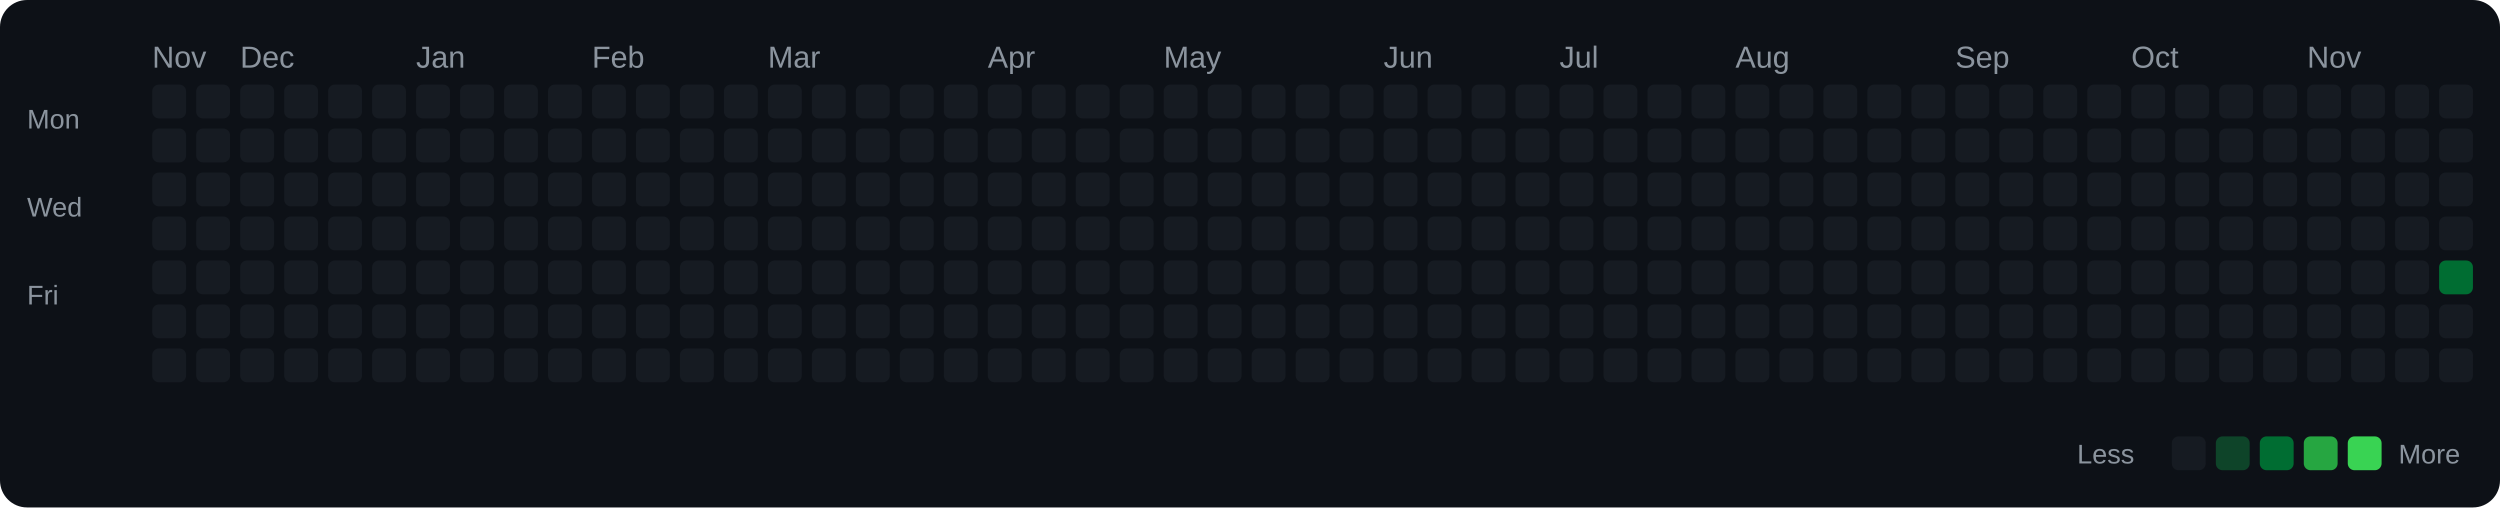
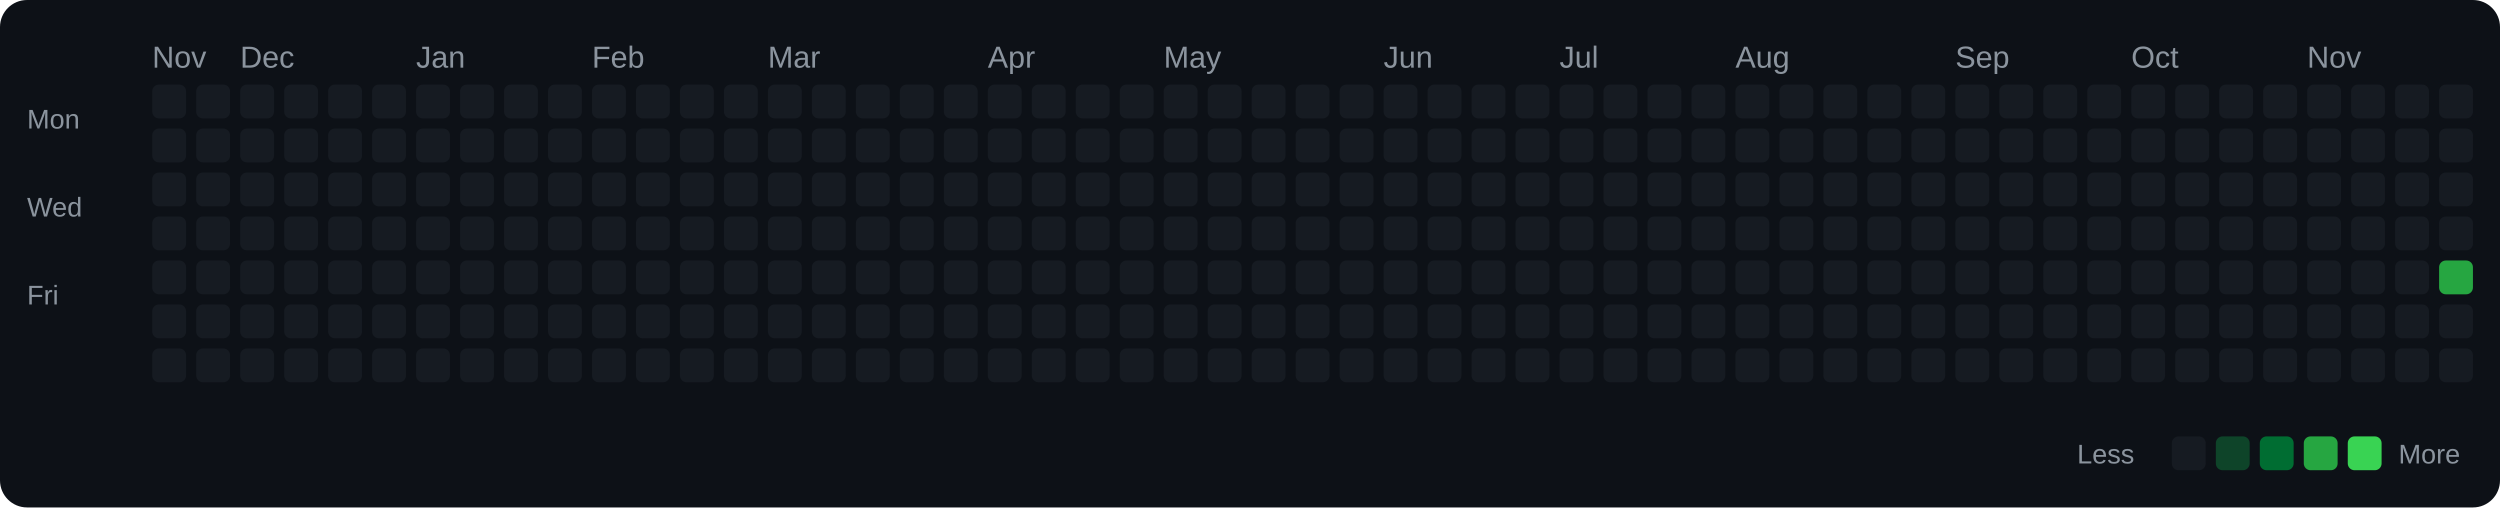
<svg xmlns="http://www.w3.org/2000/svg" width="739" height="150" viewBox="0 0 739 150" role="img" aria-labelledby="title description">
  <rect width="100%" height="100%" fill="#0d1117" rx="8" />
  <text x="45" y="20" fill="#8b949e" font-family="Arial, sans-serif" font-size="9"> Nov </text>
  <text x="71" y="20" fill="#8b949e" font-family="Arial, sans-serif" font-size="9"> Dec </text>
  <text x="123" y="20" fill="#8b949e" font-family="Arial, sans-serif" font-size="9"> Jan </text>
  <text x="175" y="20" fill="#8b949e" font-family="Arial, sans-serif" font-size="9"> Feb </text>
  <text x="227" y="20" fill="#8b949e" font-family="Arial, sans-serif" font-size="9"> Mar </text>
  <text x="292" y="20" fill="#8b949e" font-family="Arial, sans-serif" font-size="9"> Apr </text>
  <text x="344" y="20" fill="#8b949e" font-family="Arial, sans-serif" font-size="9"> May </text>
  <text x="409" y="20" fill="#8b949e" font-family="Arial, sans-serif" font-size="9"> Jun </text>
  <text x="461" y="20" fill="#8b949e" font-family="Arial, sans-serif" font-size="9"> Jul </text>
  <text x="513" y="20" fill="#8b949e" font-family="Arial, sans-serif" font-size="9"> Aug </text>
  <text x="578" y="20" fill="#8b949e" font-family="Arial, sans-serif" font-size="9"> Sep </text>
  <text x="630" y="20" fill="#8b949e" font-family="Arial, sans-serif" font-size="9"> Oct </text>
  <text x="682" y="20" fill="#8b949e" font-family="Arial, sans-serif" font-size="9"> Nov </text>
  <rect x="45" y="25" width="10" height="10" rx="2" fill="#161b22"> </rect>
  <rect x="45" y="38" width="10" height="10" rx="2" fill="#161b22"> </rect>
  <rect x="45" y="51" width="10" height="10" rx="2" fill="#161b22"> </rect>
  <rect x="45" y="64" width="10" height="10" rx="2" fill="#161b22"> </rect>
  <rect x="45" y="77" width="10" height="10" rx="2" fill="#161b22"> </rect>
  <rect x="45" y="90" width="10" height="10" rx="2" fill="#161b22"> </rect>
  <rect x="45" y="103" width="10" height="10" rx="2" fill="#161b22"> </rect>
  <rect x="58" y="25" width="10" height="10" rx="2" fill="#161b22"> </rect>
  <rect x="58" y="38" width="10" height="10" rx="2" fill="#161b22"> </rect>
  <rect x="58" y="51" width="10" height="10" rx="2" fill="#161b22"> </rect>
  <rect x="58" y="64" width="10" height="10" rx="2" fill="#161b22"> </rect>
  <rect x="58" y="77" width="10" height="10" rx="2" fill="#161b22"> </rect>
  <rect x="58" y="90" width="10" height="10" rx="2" fill="#161b22"> </rect>
  <rect x="58" y="103" width="10" height="10" rx="2" fill="#161b22"> </rect>
  <rect x="71" y="25" width="10" height="10" rx="2" fill="#161b22"> </rect>
  <rect x="71" y="38" width="10" height="10" rx="2" fill="#161b22"> </rect>
  <rect x="71" y="51" width="10" height="10" rx="2" fill="#161b22"> </rect>
  <rect x="71" y="64" width="10" height="10" rx="2" fill="#161b22"> </rect>
  <rect x="71" y="77" width="10" height="10" rx="2" fill="#161b22"> </rect>
  <rect x="71" y="90" width="10" height="10" rx="2" fill="#161b22"> </rect>
  <rect x="71" y="103" width="10" height="10" rx="2" fill="#161b22"> </rect>
  <rect x="84" y="25" width="10" height="10" rx="2" fill="#161b22"> </rect>
  <rect x="84" y="38" width="10" height="10" rx="2" fill="#161b22"> </rect>
  <rect x="84" y="51" width="10" height="10" rx="2" fill="#161b22"> </rect>
  <rect x="84" y="64" width="10" height="10" rx="2" fill="#161b22"> </rect>
  <rect x="84" y="77" width="10" height="10" rx="2" fill="#161b22"> </rect>
  <rect x="84" y="90" width="10" height="10" rx="2" fill="#161b22"> </rect>
  <rect x="84" y="103" width="10" height="10" rx="2" fill="#161b22"> </rect>
  <rect x="97" y="25" width="10" height="10" rx="2" fill="#161b22"> </rect>
  <rect x="97" y="38" width="10" height="10" rx="2" fill="#161b22"> </rect>
  <rect x="97" y="51" width="10" height="10" rx="2" fill="#161b22"> </rect>
  <rect x="97" y="64" width="10" height="10" rx="2" fill="#161b22"> </rect>
  <rect x="97" y="77" width="10" height="10" rx="2" fill="#161b22"> </rect>
  <rect x="97" y="90" width="10" height="10" rx="2" fill="#161b22"> </rect>
  <rect x="97" y="103" width="10" height="10" rx="2" fill="#161b22"> </rect>
  <rect x="110" y="25" width="10" height="10" rx="2" fill="#161b22"> </rect>
  <rect x="110" y="38" width="10" height="10" rx="2" fill="#161b22"> </rect>
  <rect x="110" y="51" width="10" height="10" rx="2" fill="#161b22"> </rect>
  <rect x="110" y="64" width="10" height="10" rx="2" fill="#161b22"> </rect>
  <rect x="110" y="77" width="10" height="10" rx="2" fill="#161b22"> </rect>
  <rect x="110" y="90" width="10" height="10" rx="2" fill="#161b22"> </rect>
  <rect x="110" y="103" width="10" height="10" rx="2" fill="#161b22"> </rect>
  <rect x="123" y="25" width="10" height="10" rx="2" fill="#161b22"> </rect>
  <rect x="123" y="38" width="10" height="10" rx="2" fill="#161b22"> </rect>
  <rect x="123" y="51" width="10" height="10" rx="2" fill="#161b22"> </rect>
  <rect x="123" y="64" width="10" height="10" rx="2" fill="#161b22"> </rect>
  <rect x="123" y="77" width="10" height="10" rx="2" fill="#161b22"> </rect>
  <rect x="123" y="90" width="10" height="10" rx="2" fill="#161b22"> </rect>
  <rect x="123" y="103" width="10" height="10" rx="2" fill="#161b22"> </rect>
  <rect x="136" y="25" width="10" height="10" rx="2" fill="#161b22"> </rect>
  <rect x="136" y="38" width="10" height="10" rx="2" fill="#161b22"> </rect>
  <rect x="136" y="51" width="10" height="10" rx="2" fill="#161b22"> </rect>
  <rect x="136" y="64" width="10" height="10" rx="2" fill="#161b22"> </rect>
  <rect x="136" y="77" width="10" height="10" rx="2" fill="#161b22"> </rect>
  <rect x="136" y="90" width="10" height="10" rx="2" fill="#161b22"> </rect>
  <rect x="136" y="103" width="10" height="10" rx="2" fill="#161b22"> </rect>
  <rect x="149" y="25" width="10" height="10" rx="2" fill="#161b22"> </rect>
  <rect x="149" y="38" width="10" height="10" rx="2" fill="#161b22"> </rect>
  <rect x="149" y="51" width="10" height="10" rx="2" fill="#161b22"> </rect>
  <rect x="149" y="64" width="10" height="10" rx="2" fill="#161b22"> </rect>
  <rect x="149" y="77" width="10" height="10" rx="2" fill="#161b22"> </rect>
  <rect x="149" y="90" width="10" height="10" rx="2" fill="#161b22"> </rect>
  <rect x="149" y="103" width="10" height="10" rx="2" fill="#161b22"> </rect>
  <rect x="162" y="25" width="10" height="10" rx="2" fill="#161b22"> </rect>
  <rect x="162" y="38" width="10" height="10" rx="2" fill="#161b22"> </rect>
  <rect x="162" y="51" width="10" height="10" rx="2" fill="#161b22"> </rect>
  <rect x="162" y="64" width="10" height="10" rx="2" fill="#161b22"> </rect>
  <rect x="162" y="77" width="10" height="10" rx="2" fill="#161b22"> </rect>
  <rect x="162" y="90" width="10" height="10" rx="2" fill="#161b22"> </rect>
  <rect x="162" y="103" width="10" height="10" rx="2" fill="#161b22"> </rect>
  <rect x="175" y="25" width="10" height="10" rx="2" fill="#161b22"> </rect>
  <rect x="175" y="38" width="10" height="10" rx="2" fill="#161b22"> </rect>
  <rect x="175" y="51" width="10" height="10" rx="2" fill="#161b22"> </rect>
  <rect x="175" y="64" width="10" height="10" rx="2" fill="#161b22"> </rect>
  <rect x="175" y="77" width="10" height="10" rx="2" fill="#161b22"> </rect>
  <rect x="175" y="90" width="10" height="10" rx="2" fill="#161b22"> </rect>
  <rect x="175" y="103" width="10" height="10" rx="2" fill="#161b22"> </rect>
  <rect x="188" y="25" width="10" height="10" rx="2" fill="#161b22"> </rect>
  <rect x="188" y="38" width="10" height="10" rx="2" fill="#161b22"> </rect>
  <rect x="188" y="51" width="10" height="10" rx="2" fill="#161b22"> </rect>
  <rect x="188" y="64" width="10" height="10" rx="2" fill="#161b22"> </rect>
  <rect x="188" y="77" width="10" height="10" rx="2" fill="#161b22"> </rect>
  <rect x="188" y="90" width="10" height="10" rx="2" fill="#161b22"> </rect>
  <rect x="188" y="103" width="10" height="10" rx="2" fill="#161b22"> </rect>
  <rect x="201" y="25" width="10" height="10" rx="2" fill="#161b22"> </rect>
  <rect x="201" y="38" width="10" height="10" rx="2" fill="#161b22"> </rect>
  <rect x="201" y="51" width="10" height="10" rx="2" fill="#161b22"> </rect>
  <rect x="201" y="64" width="10" height="10" rx="2" fill="#161b22"> </rect>
  <rect x="201" y="77" width="10" height="10" rx="2" fill="#161b22"> </rect>
  <rect x="201" y="90" width="10" height="10" rx="2" fill="#161b22"> </rect>
  <rect x="201" y="103" width="10" height="10" rx="2" fill="#161b22"> </rect>
  <rect x="214" y="25" width="10" height="10" rx="2" fill="#161b22"> </rect>
  <rect x="214" y="38" width="10" height="10" rx="2" fill="#161b22"> </rect>
  <rect x="214" y="51" width="10" height="10" rx="2" fill="#161b22"> </rect>
  <rect x="214" y="64" width="10" height="10" rx="2" fill="#161b22"> </rect>
  <rect x="214" y="77" width="10" height="10" rx="2" fill="#161b22"> </rect>
  <rect x="214" y="90" width="10" height="10" rx="2" fill="#161b22"> </rect>
  <rect x="214" y="103" width="10" height="10" rx="2" fill="#161b22"> </rect>
  <rect x="227" y="25" width="10" height="10" rx="2" fill="#161b22"> </rect>
  <rect x="227" y="38" width="10" height="10" rx="2" fill="#161b22"> </rect>
  <rect x="227" y="51" width="10" height="10" rx="2" fill="#161b22"> </rect>
  <rect x="227" y="64" width="10" height="10" rx="2" fill="#161b22"> </rect>
  <rect x="227" y="77" width="10" height="10" rx="2" fill="#161b22"> </rect>
  <rect x="227" y="90" width="10" height="10" rx="2" fill="#161b22"> </rect>
  <rect x="227" y="103" width="10" height="10" rx="2" fill="#161b22"> </rect>
  <rect x="240" y="25" width="10" height="10" rx="2" fill="#161b22"> </rect>
  <rect x="240" y="38" width="10" height="10" rx="2" fill="#161b22"> </rect>
  <rect x="240" y="51" width="10" height="10" rx="2" fill="#161b22"> </rect>
  <rect x="240" y="64" width="10" height="10" rx="2" fill="#161b22"> </rect>
  <rect x="240" y="77" width="10" height="10" rx="2" fill="#161b22"> </rect>
  <rect x="240" y="90" width="10" height="10" rx="2" fill="#161b22"> </rect>
  <rect x="240" y="103" width="10" height="10" rx="2" fill="#161b22"> </rect>
  <rect x="253" y="25" width="10" height="10" rx="2" fill="#161b22"> </rect>
  <rect x="253" y="38" width="10" height="10" rx="2" fill="#161b22"> </rect>
  <rect x="253" y="51" width="10" height="10" rx="2" fill="#161b22"> </rect>
  <rect x="253" y="64" width="10" height="10" rx="2" fill="#161b22"> </rect>
  <rect x="253" y="77" width="10" height="10" rx="2" fill="#161b22"> </rect>
  <rect x="253" y="90" width="10" height="10" rx="2" fill="#161b22"> </rect>
  <rect x="253" y="103" width="10" height="10" rx="2" fill="#161b22"> </rect>
  <rect x="266" y="25" width="10" height="10" rx="2" fill="#161b22"> </rect>
  <rect x="266" y="38" width="10" height="10" rx="2" fill="#161b22"> </rect>
  <rect x="266" y="51" width="10" height="10" rx="2" fill="#161b22"> </rect>
  <rect x="266" y="64" width="10" height="10" rx="2" fill="#161b22"> </rect>
  <rect x="266" y="77" width="10" height="10" rx="2" fill="#161b22"> </rect>
  <rect x="266" y="90" width="10" height="10" rx="2" fill="#161b22"> </rect>
  <rect x="266" y="103" width="10" height="10" rx="2" fill="#161b22"> </rect>
  <rect x="279" y="25" width="10" height="10" rx="2" fill="#161b22"> </rect>
  <rect x="279" y="38" width="10" height="10" rx="2" fill="#161b22"> </rect>
  <rect x="279" y="51" width="10" height="10" rx="2" fill="#161b22"> </rect>
  <rect x="279" y="64" width="10" height="10" rx="2" fill="#161b22"> </rect>
  <rect x="279" y="77" width="10" height="10" rx="2" fill="#161b22"> </rect>
  <rect x="279" y="90" width="10" height="10" rx="2" fill="#161b22"> </rect>
  <rect x="279" y="103" width="10" height="10" rx="2" fill="#161b22"> </rect>
  <rect x="292" y="25" width="10" height="10" rx="2" fill="#161b22"> </rect>
  <rect x="292" y="38" width="10" height="10" rx="2" fill="#161b22"> </rect>
  <rect x="292" y="51" width="10" height="10" rx="2" fill="#161b22"> </rect>
  <rect x="292" y="64" width="10" height="10" rx="2" fill="#161b22"> </rect>
  <rect x="292" y="77" width="10" height="10" rx="2" fill="#161b22"> </rect>
  <rect x="292" y="90" width="10" height="10" rx="2" fill="#161b22"> </rect>
  <rect x="292" y="103" width="10" height="10" rx="2" fill="#161b22"> </rect>
  <rect x="305" y="25" width="10" height="10" rx="2" fill="#161b22"> </rect>
  <rect x="305" y="38" width="10" height="10" rx="2" fill="#161b22"> </rect>
  <rect x="305" y="51" width="10" height="10" rx="2" fill="#161b22"> </rect>
  <rect x="305" y="64" width="10" height="10" rx="2" fill="#161b22"> </rect>
  <rect x="305" y="77" width="10" height="10" rx="2" fill="#161b22"> </rect>
  <rect x="305" y="90" width="10" height="10" rx="2" fill="#161b22"> </rect>
  <rect x="305" y="103" width="10" height="10" rx="2" fill="#161b22"> </rect>
  <rect x="318" y="25" width="10" height="10" rx="2" fill="#161b22"> </rect>
  <rect x="318" y="38" width="10" height="10" rx="2" fill="#161b22"> </rect>
  <rect x="318" y="51" width="10" height="10" rx="2" fill="#161b22"> </rect>
  <rect x="318" y="64" width="10" height="10" rx="2" fill="#161b22"> </rect>
  <rect x="318" y="77" width="10" height="10" rx="2" fill="#161b22"> </rect>
  <rect x="318" y="90" width="10" height="10" rx="2" fill="#161b22"> </rect>
  <rect x="318" y="103" width="10" height="10" rx="2" fill="#161b22"> </rect>
  <rect x="331" y="25" width="10" height="10" rx="2" fill="#161b22"> </rect>
  <rect x="331" y="38" width="10" height="10" rx="2" fill="#161b22"> </rect>
  <rect x="331" y="51" width="10" height="10" rx="2" fill="#161b22"> </rect>
  <rect x="331" y="64" width="10" height="10" rx="2" fill="#161b22"> </rect>
  <rect x="331" y="77" width="10" height="10" rx="2" fill="#161b22"> </rect>
  <rect x="331" y="90" width="10" height="10" rx="2" fill="#161b22"> </rect>
  <rect x="331" y="103" width="10" height="10" rx="2" fill="#161b22"> </rect>
  <rect x="344" y="25" width="10" height="10" rx="2" fill="#161b22"> </rect>
  <rect x="344" y="38" width="10" height="10" rx="2" fill="#161b22"> </rect>
  <rect x="344" y="51" width="10" height="10" rx="2" fill="#161b22"> </rect>
  <rect x="344" y="64" width="10" height="10" rx="2" fill="#161b22"> </rect>
  <rect x="344" y="77" width="10" height="10" rx="2" fill="#161b22"> </rect>
  <rect x="344" y="90" width="10" height="10" rx="2" fill="#161b22"> </rect>
  <rect x="344" y="103" width="10" height="10" rx="2" fill="#161b22"> </rect>
  <rect x="357" y="25" width="10" height="10" rx="2" fill="#161b22"> </rect>
  <rect x="357" y="38" width="10" height="10" rx="2" fill="#161b22"> </rect>
  <rect x="357" y="51" width="10" height="10" rx="2" fill="#161b22"> </rect>
  <rect x="357" y="64" width="10" height="10" rx="2" fill="#161b22"> </rect>
  <rect x="357" y="77" width="10" height="10" rx="2" fill="#161b22"> </rect>
  <rect x="357" y="90" width="10" height="10" rx="2" fill="#161b22"> </rect>
  <rect x="357" y="103" width="10" height="10" rx="2" fill="#161b22"> </rect>
  <rect x="370" y="25" width="10" height="10" rx="2" fill="#161b22"> </rect>
  <rect x="370" y="38" width="10" height="10" rx="2" fill="#161b22"> </rect>
  <rect x="370" y="51" width="10" height="10" rx="2" fill="#161b22"> </rect>
  <rect x="370" y="64" width="10" height="10" rx="2" fill="#161b22"> </rect>
  <rect x="370" y="77" width="10" height="10" rx="2" fill="#161b22"> </rect>
  <rect x="370" y="90" width="10" height="10" rx="2" fill="#161b22"> </rect>
  <rect x="370" y="103" width="10" height="10" rx="2" fill="#161b22"> </rect>
  <rect x="383" y="25" width="10" height="10" rx="2" fill="#161b22"> </rect>
  <rect x="383" y="38" width="10" height="10" rx="2" fill="#161b22"> </rect>
  <rect x="383" y="51" width="10" height="10" rx="2" fill="#161b22"> </rect>
  <rect x="383" y="64" width="10" height="10" rx="2" fill="#161b22"> </rect>
  <rect x="383" y="77" width="10" height="10" rx="2" fill="#161b22"> </rect>
  <rect x="383" y="90" width="10" height="10" rx="2" fill="#161b22"> </rect>
  <rect x="383" y="103" width="10" height="10" rx="2" fill="#161b22"> </rect>
  <rect x="396" y="25" width="10" height="10" rx="2" fill="#161b22"> </rect>
  <rect x="396" y="38" width="10" height="10" rx="2" fill="#161b22"> </rect>
  <rect x="396" y="51" width="10" height="10" rx="2" fill="#161b22"> </rect>
  <rect x="396" y="64" width="10" height="10" rx="2" fill="#161b22"> </rect>
  <rect x="396" y="77" width="10" height="10" rx="2" fill="#161b22"> </rect>
  <rect x="396" y="90" width="10" height="10" rx="2" fill="#161b22"> </rect>
  <rect x="396" y="103" width="10" height="10" rx="2" fill="#161b22"> </rect>
  <rect x="409" y="25" width="10" height="10" rx="2" fill="#161b22"> </rect>
  <rect x="409" y="38" width="10" height="10" rx="2" fill="#161b22"> </rect>
  <rect x="409" y="51" width="10" height="10" rx="2" fill="#161b22"> </rect>
  <rect x="409" y="64" width="10" height="10" rx="2" fill="#161b22"> </rect>
  <rect x="409" y="77" width="10" height="10" rx="2" fill="#161b22"> </rect>
  <rect x="409" y="90" width="10" height="10" rx="2" fill="#161b22"> </rect>
  <rect x="409" y="103" width="10" height="10" rx="2" fill="#161b22"> </rect>
  <rect x="422" y="25" width="10" height="10" rx="2" fill="#161b22"> </rect>
  <rect x="422" y="38" width="10" height="10" rx="2" fill="#161b22"> </rect>
  <rect x="422" y="51" width="10" height="10" rx="2" fill="#161b22"> </rect>
  <rect x="422" y="64" width="10" height="10" rx="2" fill="#161b22"> </rect>
  <rect x="422" y="77" width="10" height="10" rx="2" fill="#161b22"> </rect>
  <rect x="422" y="90" width="10" height="10" rx="2" fill="#161b22"> </rect>
  <rect x="422" y="103" width="10" height="10" rx="2" fill="#161b22"> </rect>
  <rect x="435" y="25" width="10" height="10" rx="2" fill="#161b22"> </rect>
  <rect x="435" y="38" width="10" height="10" rx="2" fill="#161b22"> </rect>
  <rect x="435" y="51" width="10" height="10" rx="2" fill="#161b22"> </rect>
  <rect x="435" y="64" width="10" height="10" rx="2" fill="#161b22"> </rect>
  <rect x="435" y="77" width="10" height="10" rx="2" fill="#161b22"> </rect>
  <rect x="435" y="90" width="10" height="10" rx="2" fill="#161b22"> </rect>
  <rect x="435" y="103" width="10" height="10" rx="2" fill="#161b22"> </rect>
  <rect x="448" y="25" width="10" height="10" rx="2" fill="#161b22"> </rect>
  <rect x="448" y="38" width="10" height="10" rx="2" fill="#161b22"> </rect>
  <rect x="448" y="51" width="10" height="10" rx="2" fill="#161b22"> </rect>
  <rect x="448" y="64" width="10" height="10" rx="2" fill="#161b22"> </rect>
  <rect x="448" y="77" width="10" height="10" rx="2" fill="#161b22"> </rect>
  <rect x="448" y="90" width="10" height="10" rx="2" fill="#161b22"> </rect>
  <rect x="448" y="103" width="10" height="10" rx="2" fill="#161b22"> </rect>
  <rect x="461" y="25" width="10" height="10" rx="2" fill="#161b22"> </rect>
  <rect x="461" y="38" width="10" height="10" rx="2" fill="#161b22"> </rect>
  <rect x="461" y="51" width="10" height="10" rx="2" fill="#161b22"> </rect>
  <rect x="461" y="64" width="10" height="10" rx="2" fill="#161b22"> </rect>
  <rect x="461" y="77" width="10" height="10" rx="2" fill="#161b22"> </rect>
  <rect x="461" y="90" width="10" height="10" rx="2" fill="#161b22"> </rect>
  <rect x="461" y="103" width="10" height="10" rx="2" fill="#161b22"> </rect>
  <rect x="474" y="25" width="10" height="10" rx="2" fill="#161b22"> </rect>
  <rect x="474" y="38" width="10" height="10" rx="2" fill="#161b22"> </rect>
  <rect x="474" y="51" width="10" height="10" rx="2" fill="#161b22"> </rect>
  <rect x="474" y="64" width="10" height="10" rx="2" fill="#161b22"> </rect>
  <rect x="474" y="77" width="10" height="10" rx="2" fill="#161b22"> </rect>
  <rect x="474" y="90" width="10" height="10" rx="2" fill="#161b22"> </rect>
  <rect x="474" y="103" width="10" height="10" rx="2" fill="#161b22"> </rect>
  <rect x="487" y="25" width="10" height="10" rx="2" fill="#161b22"> </rect>
  <rect x="487" y="38" width="10" height="10" rx="2" fill="#161b22"> </rect>
  <rect x="487" y="51" width="10" height="10" rx="2" fill="#161b22"> </rect>
  <rect x="487" y="64" width="10" height="10" rx="2" fill="#161b22"> </rect>
  <rect x="487" y="77" width="10" height="10" rx="2" fill="#161b22"> </rect>
  <rect x="487" y="90" width="10" height="10" rx="2" fill="#161b22"> </rect>
  <rect x="487" y="103" width="10" height="10" rx="2" fill="#161b22"> </rect>
  <rect x="500" y="25" width="10" height="10" rx="2" fill="#161b22"> </rect>
  <rect x="500" y="38" width="10" height="10" rx="2" fill="#161b22"> </rect>
  <rect x="500" y="51" width="10" height="10" rx="2" fill="#161b22"> </rect>
  <rect x="500" y="64" width="10" height="10" rx="2" fill="#161b22"> </rect>
  <rect x="500" y="77" width="10" height="10" rx="2" fill="#161b22"> </rect>
  <rect x="500" y="90" width="10" height="10" rx="2" fill="#161b22"> </rect>
  <rect x="500" y="103" width="10" height="10" rx="2" fill="#161b22"> </rect>
  <rect x="513" y="25" width="10" height="10" rx="2" fill="#161b22"> </rect>
  <rect x="513" y="38" width="10" height="10" rx="2" fill="#161b22"> </rect>
  <rect x="513" y="51" width="10" height="10" rx="2" fill="#161b22"> </rect>
  <rect x="513" y="64" width="10" height="10" rx="2" fill="#161b22"> </rect>
  <rect x="513" y="77" width="10" height="10" rx="2" fill="#161b22"> </rect>
  <rect x="513" y="90" width="10" height="10" rx="2" fill="#161b22"> </rect>
  <rect x="513" y="103" width="10" height="10" rx="2" fill="#161b22"> </rect>
  <rect x="526" y="25" width="10" height="10" rx="2" fill="#161b22"> </rect>
  <rect x="526" y="38" width="10" height="10" rx="2" fill="#161b22"> </rect>
  <rect x="526" y="51" width="10" height="10" rx="2" fill="#161b22"> </rect>
  <rect x="526" y="64" width="10" height="10" rx="2" fill="#161b22"> </rect>
  <rect x="526" y="77" width="10" height="10" rx="2" fill="#161b22"> </rect>
  <rect x="526" y="90" width="10" height="10" rx="2" fill="#161b22"> </rect>
  <rect x="526" y="103" width="10" height="10" rx="2" fill="#161b22"> </rect>
  <rect x="539" y="25" width="10" height="10" rx="2" fill="#161b22"> </rect>
  <rect x="539" y="38" width="10" height="10" rx="2" fill="#161b22"> </rect>
  <rect x="539" y="51" width="10" height="10" rx="2" fill="#161b22"> </rect>
  <rect x="539" y="64" width="10" height="10" rx="2" fill="#161b22"> </rect>
  <rect x="539" y="77" width="10" height="10" rx="2" fill="#161b22"> </rect>
  <rect x="539" y="90" width="10" height="10" rx="2" fill="#161b22"> </rect>
  <rect x="539" y="103" width="10" height="10" rx="2" fill="#161b22"> </rect>
  <rect x="552" y="25" width="10" height="10" rx="2" fill="#161b22"> </rect>
  <rect x="552" y="38" width="10" height="10" rx="2" fill="#161b22"> </rect>
  <rect x="552" y="51" width="10" height="10" rx="2" fill="#161b22"> </rect>
  <rect x="552" y="64" width="10" height="10" rx="2" fill="#161b22"> </rect>
  <rect x="552" y="77" width="10" height="10" rx="2" fill="#161b22"> </rect>
  <rect x="552" y="90" width="10" height="10" rx="2" fill="#161b22"> </rect>
  <rect x="552" y="103" width="10" height="10" rx="2" fill="#161b22"> </rect>
  <rect x="565" y="25" width="10" height="10" rx="2" fill="#161b22"> </rect>
  <rect x="565" y="38" width="10" height="10" rx="2" fill="#161b22"> </rect>
  <rect x="565" y="51" width="10" height="10" rx="2" fill="#161b22"> </rect>
  <rect x="565" y="64" width="10" height="10" rx="2" fill="#161b22"> </rect>
  <rect x="565" y="77" width="10" height="10" rx="2" fill="#161b22"> </rect>
  <rect x="565" y="90" width="10" height="10" rx="2" fill="#161b22"> </rect>
  <rect x="565" y="103" width="10" height="10" rx="2" fill="#161b22"> </rect>
  <rect x="578" y="25" width="10" height="10" rx="2" fill="#161b22"> </rect>
  <rect x="578" y="38" width="10" height="10" rx="2" fill="#161b22"> </rect>
  <rect x="578" y="51" width="10" height="10" rx="2" fill="#161b22"> </rect>
  <rect x="578" y="64" width="10" height="10" rx="2" fill="#161b22"> </rect>
  <rect x="578" y="77" width="10" height="10" rx="2" fill="#161b22"> </rect>
  <rect x="578" y="90" width="10" height="10" rx="2" fill="#161b22"> </rect>
  <rect x="578" y="103" width="10" height="10" rx="2" fill="#161b22"> </rect>
  <rect x="591" y="25" width="10" height="10" rx="2" fill="#161b22"> </rect>
  <rect x="591" y="38" width="10" height="10" rx="2" fill="#161b22"> </rect>
  <rect x="591" y="51" width="10" height="10" rx="2" fill="#161b22"> </rect>
  <rect x="591" y="64" width="10" height="10" rx="2" fill="#161b22"> </rect>
  <rect x="591" y="77" width="10" height="10" rx="2" fill="#161b22"> </rect>
  <rect x="591" y="90" width="10" height="10" rx="2" fill="#161b22"> </rect>
  <rect x="591" y="103" width="10" height="10" rx="2" fill="#161b22"> </rect>
  <rect x="604" y="25" width="10" height="10" rx="2" fill="#161b22"> </rect>
  <rect x="604" y="38" width="10" height="10" rx="2" fill="#161b22"> </rect>
  <rect x="604" y="51" width="10" height="10" rx="2" fill="#161b22"> </rect>
  <rect x="604" y="64" width="10" height="10" rx="2" fill="#161b22"> </rect>
  <rect x="604" y="77" width="10" height="10" rx="2" fill="#161b22"> </rect>
  <rect x="604" y="90" width="10" height="10" rx="2" fill="#161b22"> </rect>
  <rect x="604" y="103" width="10" height="10" rx="2" fill="#161b22"> </rect>
  <rect x="617" y="25" width="10" height="10" rx="2" fill="#161b22"> </rect>
  <rect x="617" y="38" width="10" height="10" rx="2" fill="#161b22"> </rect>
  <rect x="617" y="51" width="10" height="10" rx="2" fill="#161b22"> </rect>
  <rect x="617" y="64" width="10" height="10" rx="2" fill="#161b22"> </rect>
  <rect x="617" y="77" width="10" height="10" rx="2" fill="#161b22"> </rect>
  <rect x="617" y="90" width="10" height="10" rx="2" fill="#161b22"> </rect>
  <rect x="617" y="103" width="10" height="10" rx="2" fill="#161b22"> </rect>
  <rect x="630" y="25" width="10" height="10" rx="2" fill="#161b22"> </rect>
  <rect x="630" y="38" width="10" height="10" rx="2" fill="#161b22"> </rect>
  <rect x="630" y="51" width="10" height="10" rx="2" fill="#161b22"> </rect>
  <rect x="630" y="64" width="10" height="10" rx="2" fill="#161b22"> </rect>
  <rect x="630" y="77" width="10" height="10" rx="2" fill="#161b22"> </rect>
  <rect x="630" y="90" width="10" height="10" rx="2" fill="#161b22"> </rect>
  <rect x="630" y="103" width="10" height="10" rx="2" fill="#161b22"> </rect>
  <rect x="643" y="25" width="10" height="10" rx="2" fill="#161b22"> </rect>
  <rect x="643" y="38" width="10" height="10" rx="2" fill="#161b22"> </rect>
  <rect x="643" y="51" width="10" height="10" rx="2" fill="#161b22"> </rect>
  <rect x="643" y="64" width="10" height="10" rx="2" fill="#161b22"> </rect>
  <rect x="643" y="77" width="10" height="10" rx="2" fill="#161b22"> </rect>
  <rect x="643" y="90" width="10" height="10" rx="2" fill="#161b22"> </rect>
  <rect x="643" y="103" width="10" height="10" rx="2" fill="#161b22"> </rect>
  <rect x="656" y="25" width="10" height="10" rx="2" fill="#161b22"> </rect>
  <rect x="656" y="38" width="10" height="10" rx="2" fill="#161b22"> </rect>
  <rect x="656" y="51" width="10" height="10" rx="2" fill="#161b22"> </rect>
  <rect x="656" y="64" width="10" height="10" rx="2" fill="#161b22"> </rect>
  <rect x="656" y="77" width="10" height="10" rx="2" fill="#161b22"> </rect>
  <rect x="656" y="90" width="10" height="10" rx="2" fill="#161b22"> </rect>
  <rect x="656" y="103" width="10" height="10" rx="2" fill="#161b22"> </rect>
  <rect x="669" y="25" width="10" height="10" rx="2" fill="#161b22"> </rect>
  <rect x="669" y="38" width="10" height="10" rx="2" fill="#161b22"> </rect>
  <rect x="669" y="51" width="10" height="10" rx="2" fill="#161b22"> </rect>
  <rect x="669" y="64" width="10" height="10" rx="2" fill="#161b22"> </rect>
  <rect x="669" y="77" width="10" height="10" rx="2" fill="#161b22"> </rect>
  <rect x="669" y="90" width="10" height="10" rx="2" fill="#161b22"> </rect>
  <rect x="669" y="103" width="10" height="10" rx="2" fill="#161b22"> </rect>
  <rect x="682" y="25" width="10" height="10" rx="2" fill="#161b22"> </rect>
  <rect x="682" y="38" width="10" height="10" rx="2" fill="#161b22"> </rect>
  <rect x="682" y="51" width="10" height="10" rx="2" fill="#161b22"> </rect>
  <rect x="682" y="64" width="10" height="10" rx="2" fill="#161b22"> </rect>
  <rect x="682" y="77" width="10" height="10" rx="2" fill="#161b22"> </rect>
  <rect x="682" y="90" width="10" height="10" rx="2" fill="#161b22"> </rect>
  <rect x="682" y="103" width="10" height="10" rx="2" fill="#161b22"> </rect>
  <rect x="695" y="25" width="10" height="10" rx="2" fill="#161b22"> </rect>
  <rect x="695" y="38" width="10" height="10" rx="2" fill="#161b22"> </rect>
  <rect x="695" y="51" width="10" height="10" rx="2" fill="#161b22"> </rect>
  <rect x="695" y="64" width="10" height="10" rx="2" fill="#161b22"> </rect>
  <rect x="695" y="77" width="10" height="10" rx="2" fill="#161b22"> </rect>
  <rect x="695" y="90" width="10" height="10" rx="2" fill="#161b22"> </rect>
  <rect x="695" y="103" width="10" height="10" rx="2" fill="#161b22"> </rect>
  <rect x="708" y="25" width="10" height="10" rx="2" fill="#161b22"> </rect>
  <rect x="708" y="38" width="10" height="10" rx="2" fill="#161b22"> </rect>
  <rect x="708" y="51" width="10" height="10" rx="2" fill="#161b22"> </rect>
  <rect x="708" y="64" width="10" height="10" rx="2" fill="#161b22"> </rect>
  <rect x="708" y="77" width="10" height="10" rx="2" fill="#161b22"> </rect>
  <rect x="708" y="90" width="10" height="10" rx="2" fill="#161b22"> </rect>
  <rect x="708" y="103" width="10" height="10" rx="2" fill="#161b22"> </rect>
  <rect x="721" y="25" width="10" height="10" rx="2" fill="#161b22"> </rect>
  <rect x="721" y="38" width="10" height="10" rx="2" fill="#161b22"> </rect>
  <rect x="721" y="51" width="10" height="10" rx="2" fill="#161b22"> </rect>
  <rect x="721" y="64" width="10" height="10" rx="2" fill="#161b22"> </rect>
-   <rect x="721" y="77" width="10" height="10" rx="2" fill="#006d32"> </rect>
+   <rect x="721" y="77" width="10" height="10" rx="2" fill="#26a641"> </rect>
  <rect x="721" y="90" width="10" height="10" rx="2" fill="#161b22"> </rect>
  <rect x="721" y="103" width="10" height="10" rx="2" fill="#161b22"> </rect>
  <text x="8" y="38" fill="#8b949e" font-family="Arial, sans-serif" font-size="8">Mon</text>
  <text x="8" y="64" fill="#8b949e" font-family="Arial, sans-serif" font-size="8">Wed</text>
  <text x="8" y="90" fill="#8b949e" font-family="Arial, sans-serif" font-size="8">Fri</text>
  <text x="614" y="137" fill="#8b949e" font-family="Arial, sans-serif" font-size="8">Less</text>
  <rect x="642" y="129" width="10" height="10" rx="2" fill="#161b22" />
  <rect x="655" y="129" width="10" height="10" rx="2" fill="#0e4429" />
  <rect x="668" y="129" width="10" height="10" rx="2" fill="#006d32" />
  <rect x="681" y="129" width="10" height="10" rx="2" fill="#26a641" />
  <rect x="694" y="129" width="10" height="10" rx="2" fill="#39d353" />
  <text x="709" y="137" fill="#8b949e" font-family="Arial, sans-serif" font-size="8">More</text>
</svg>
